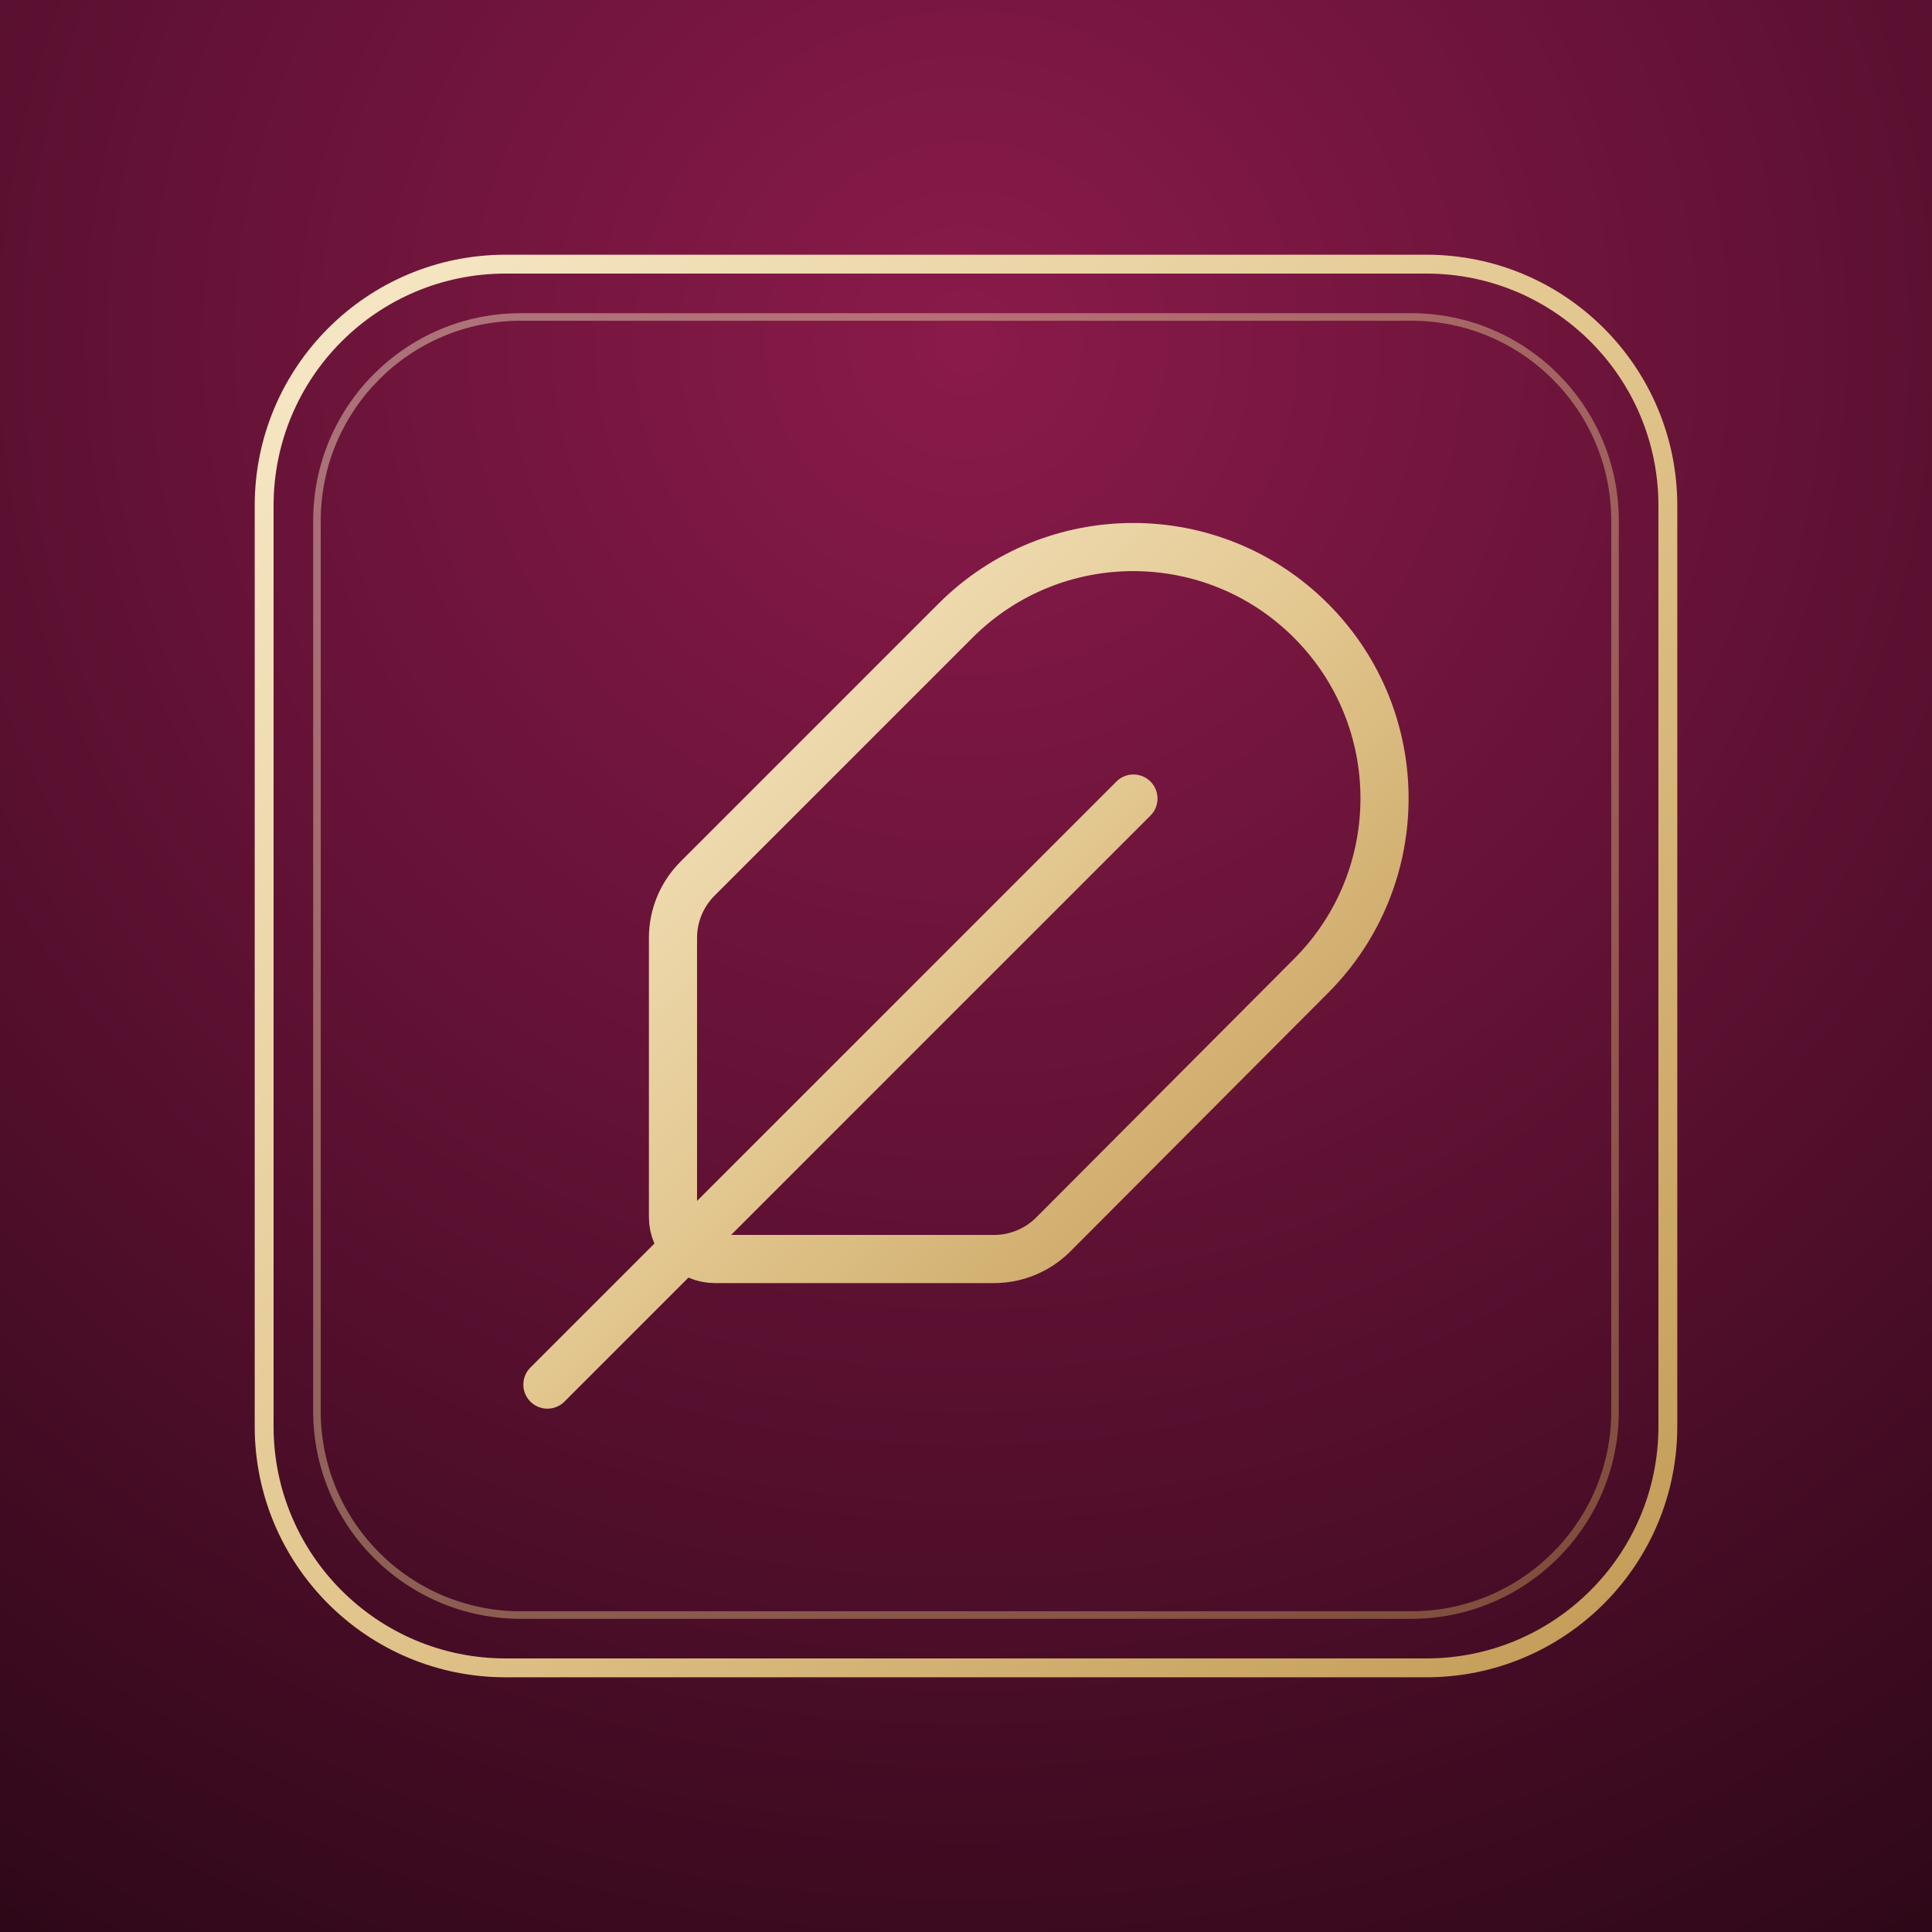
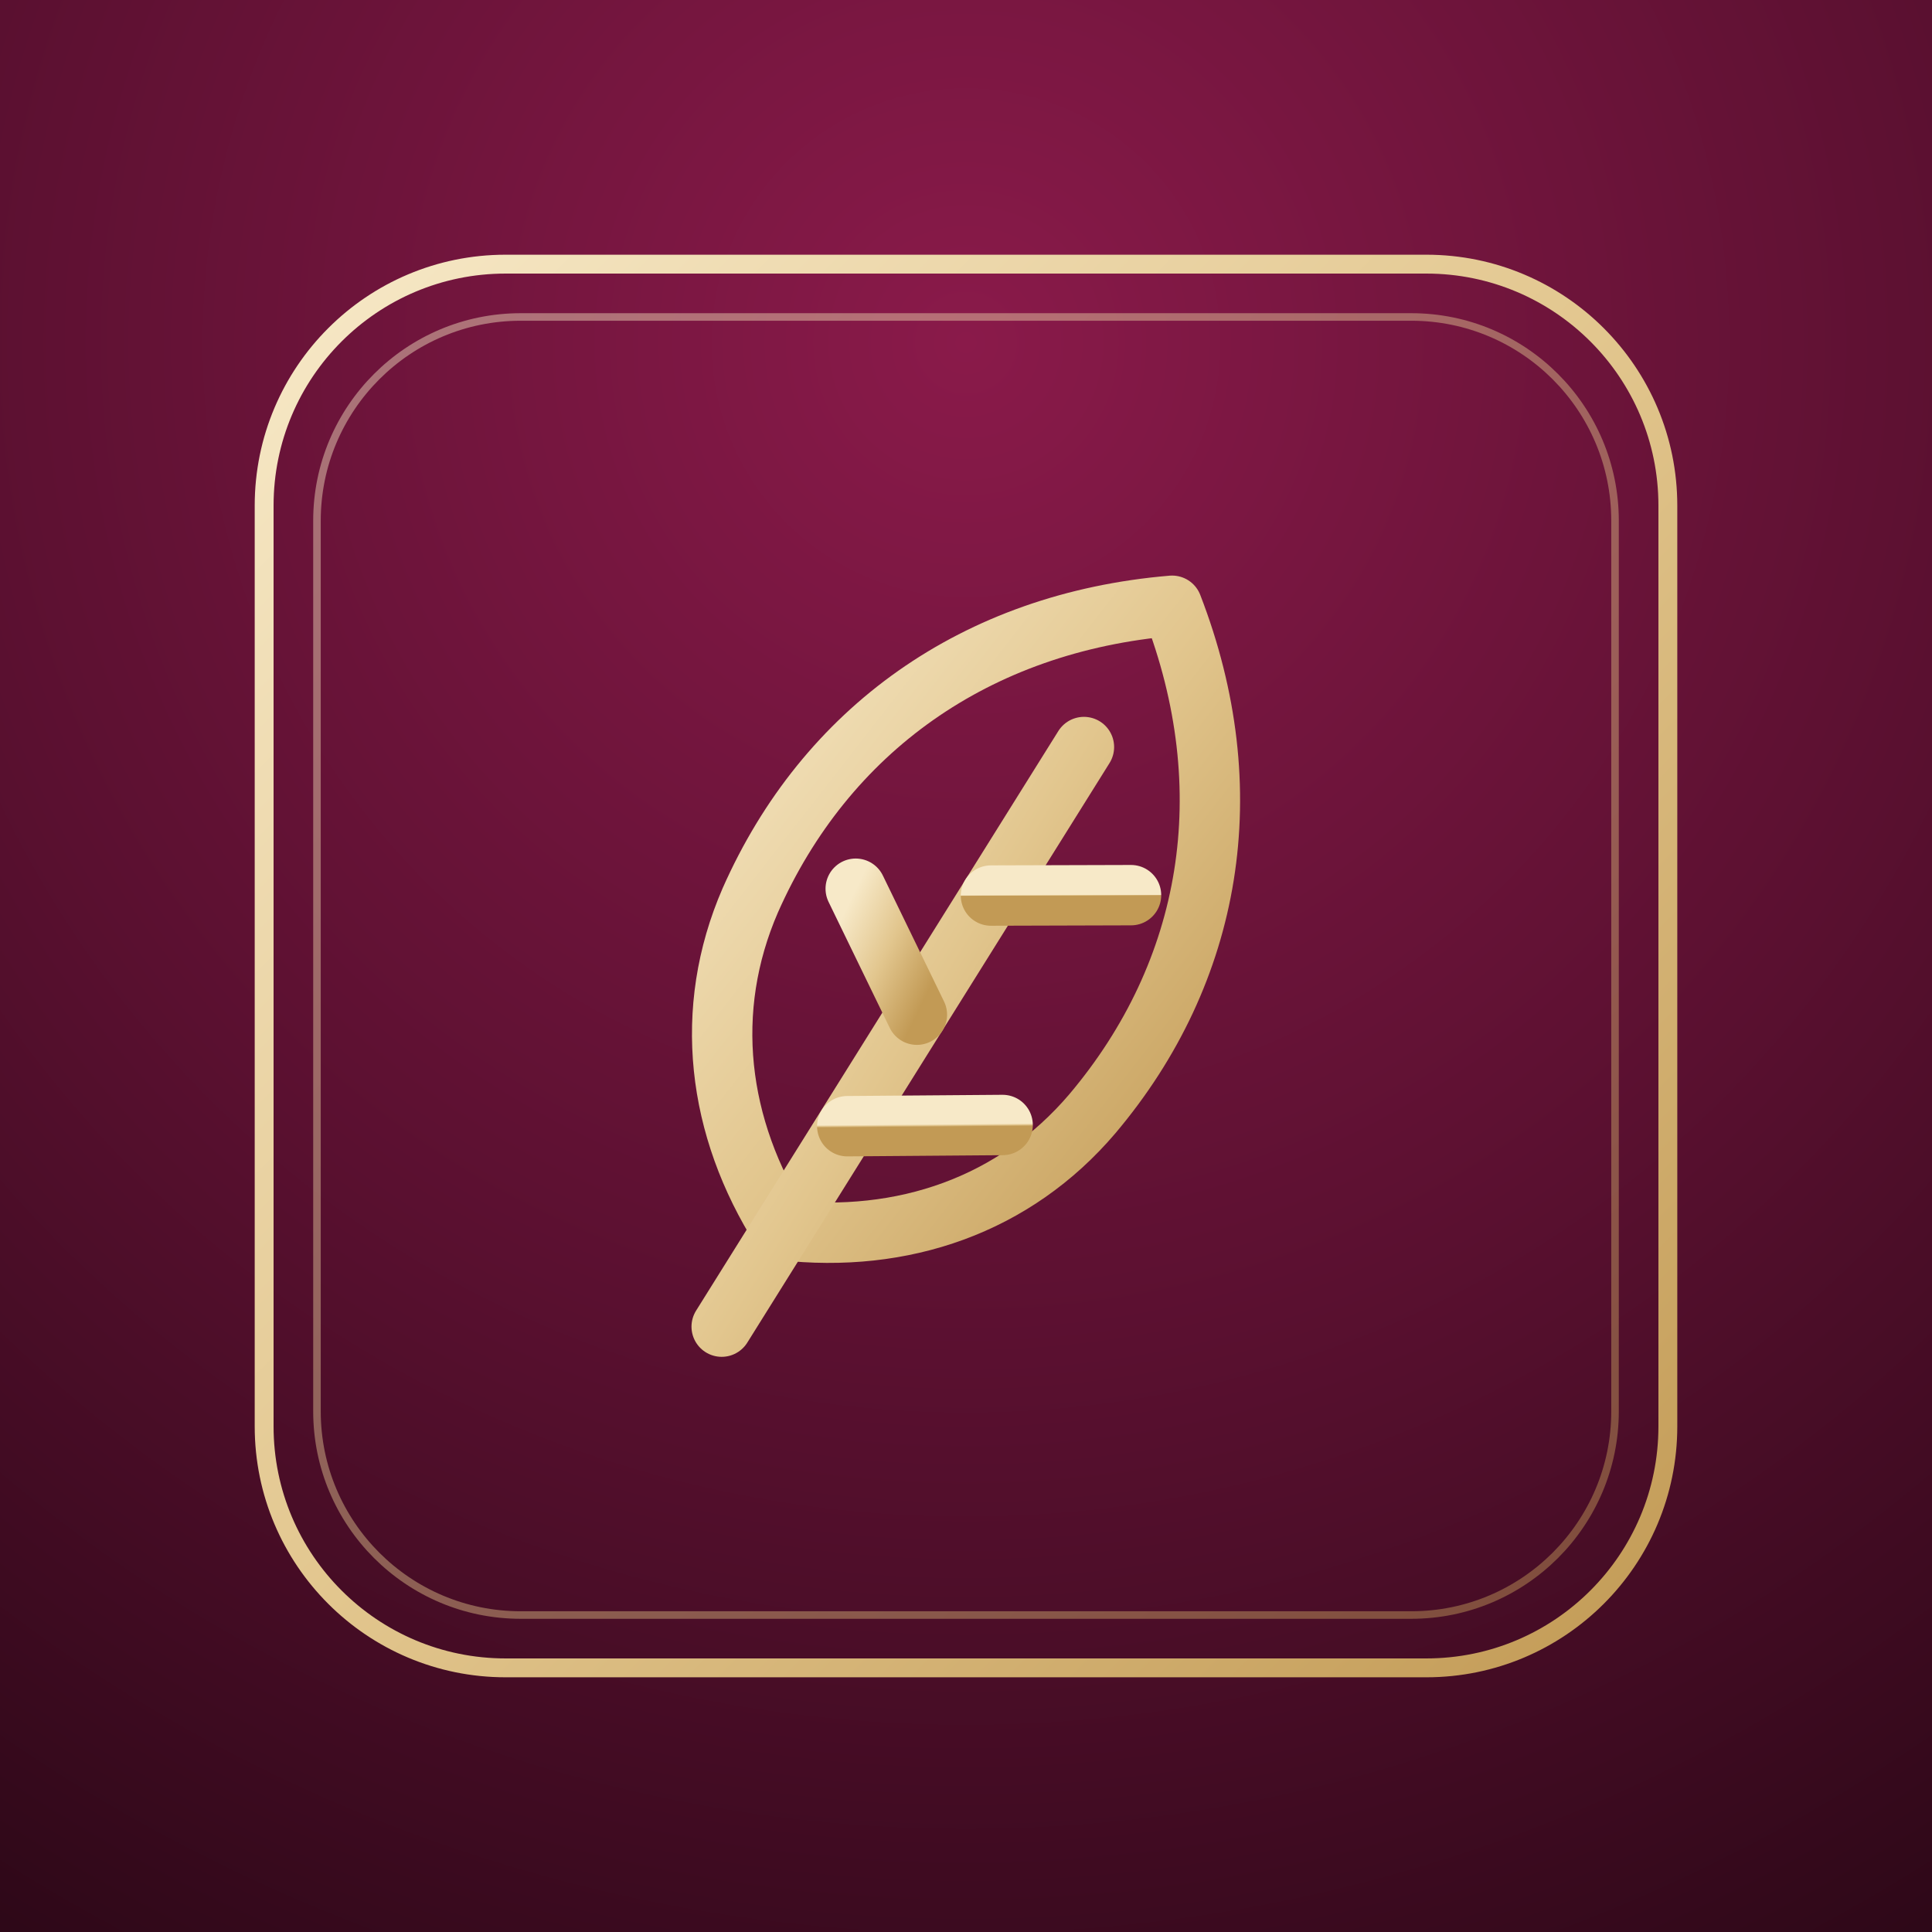
<svg xmlns="http://www.w3.org/2000/svg" width="512" height="512" viewBox="0 0 512 512">
  <defs>
    <linearGradient id="g" x1="0" y1="0" x2="1" y2="1">
      <stop offset="0" stop-color="#F7E9C8" />
      <stop offset=".5" stop-color="#E2C68E" />
      <stop offset="1" stop-color="#C29A55" />
    </linearGradient>
    <radialGradient id="b" cx=".5" cy=".18" r=".95">
      <stop offset="0" stop-color="#8A1A4A" />
      <stop offset=".55" stop-color="#5A1030" />
      <stop offset="1" stop-color="#2E0818" />
    </radialGradient>
  </defs>
  <rect width="512" height="512" fill="url(#b)" />
  <rect x="70" y="70" width="372" height="372" rx="64" fill="none" stroke="url(#g)" stroke-width="5" />
  <rect x="84" y="84" width="344" height="344" rx="54" fill="none" stroke="url(#g)" stroke-opacity=".45" stroke-width="2" />
-   <g transform="translate(122.88 122.88) scale(11.09333)" fill="none" stroke="url(#g)" stroke-width="1.15" stroke-linecap="round" stroke-linejoin="round">
-     <path d="M12.67 19a2 2 0 0 0 1.416-.588l6.154-6.172a6 6 0 0 0-8.49-8.49L5.586 9.914A2 2 0 0 0 5 11.328V18a1 1 0 0 0 1 1z" />
-     <path d="M16 8 2 22" />
-     <path d="M17.5 15H9" />
+   <g transform="translate(128 128) scale(10.66667)" fill="none" stroke="url(#g)" stroke-width="1.5" stroke-linecap="round" stroke-linejoin="round">
+     <path d="M17.12 3.05C12.24 3.46 8.51 6.14 6.64 10.37C5.46 13.09 5.81 16.01 7.43 18.56C10.43 18.9 13.21 17.94 15.14 15.67C18.12 12.14 18.89 7.62 17.12 3.05Z" />
+     <path d="M14.93 6.56L5.93 20.96" />
+     <path d="M12.62 10.25L16.1 10.24" />
+     <path d="M10.78 13.21L9.26 10.08" />
+     <path d="M9.05 15.98L12.91 15.95" />
  </g>
</svg>
